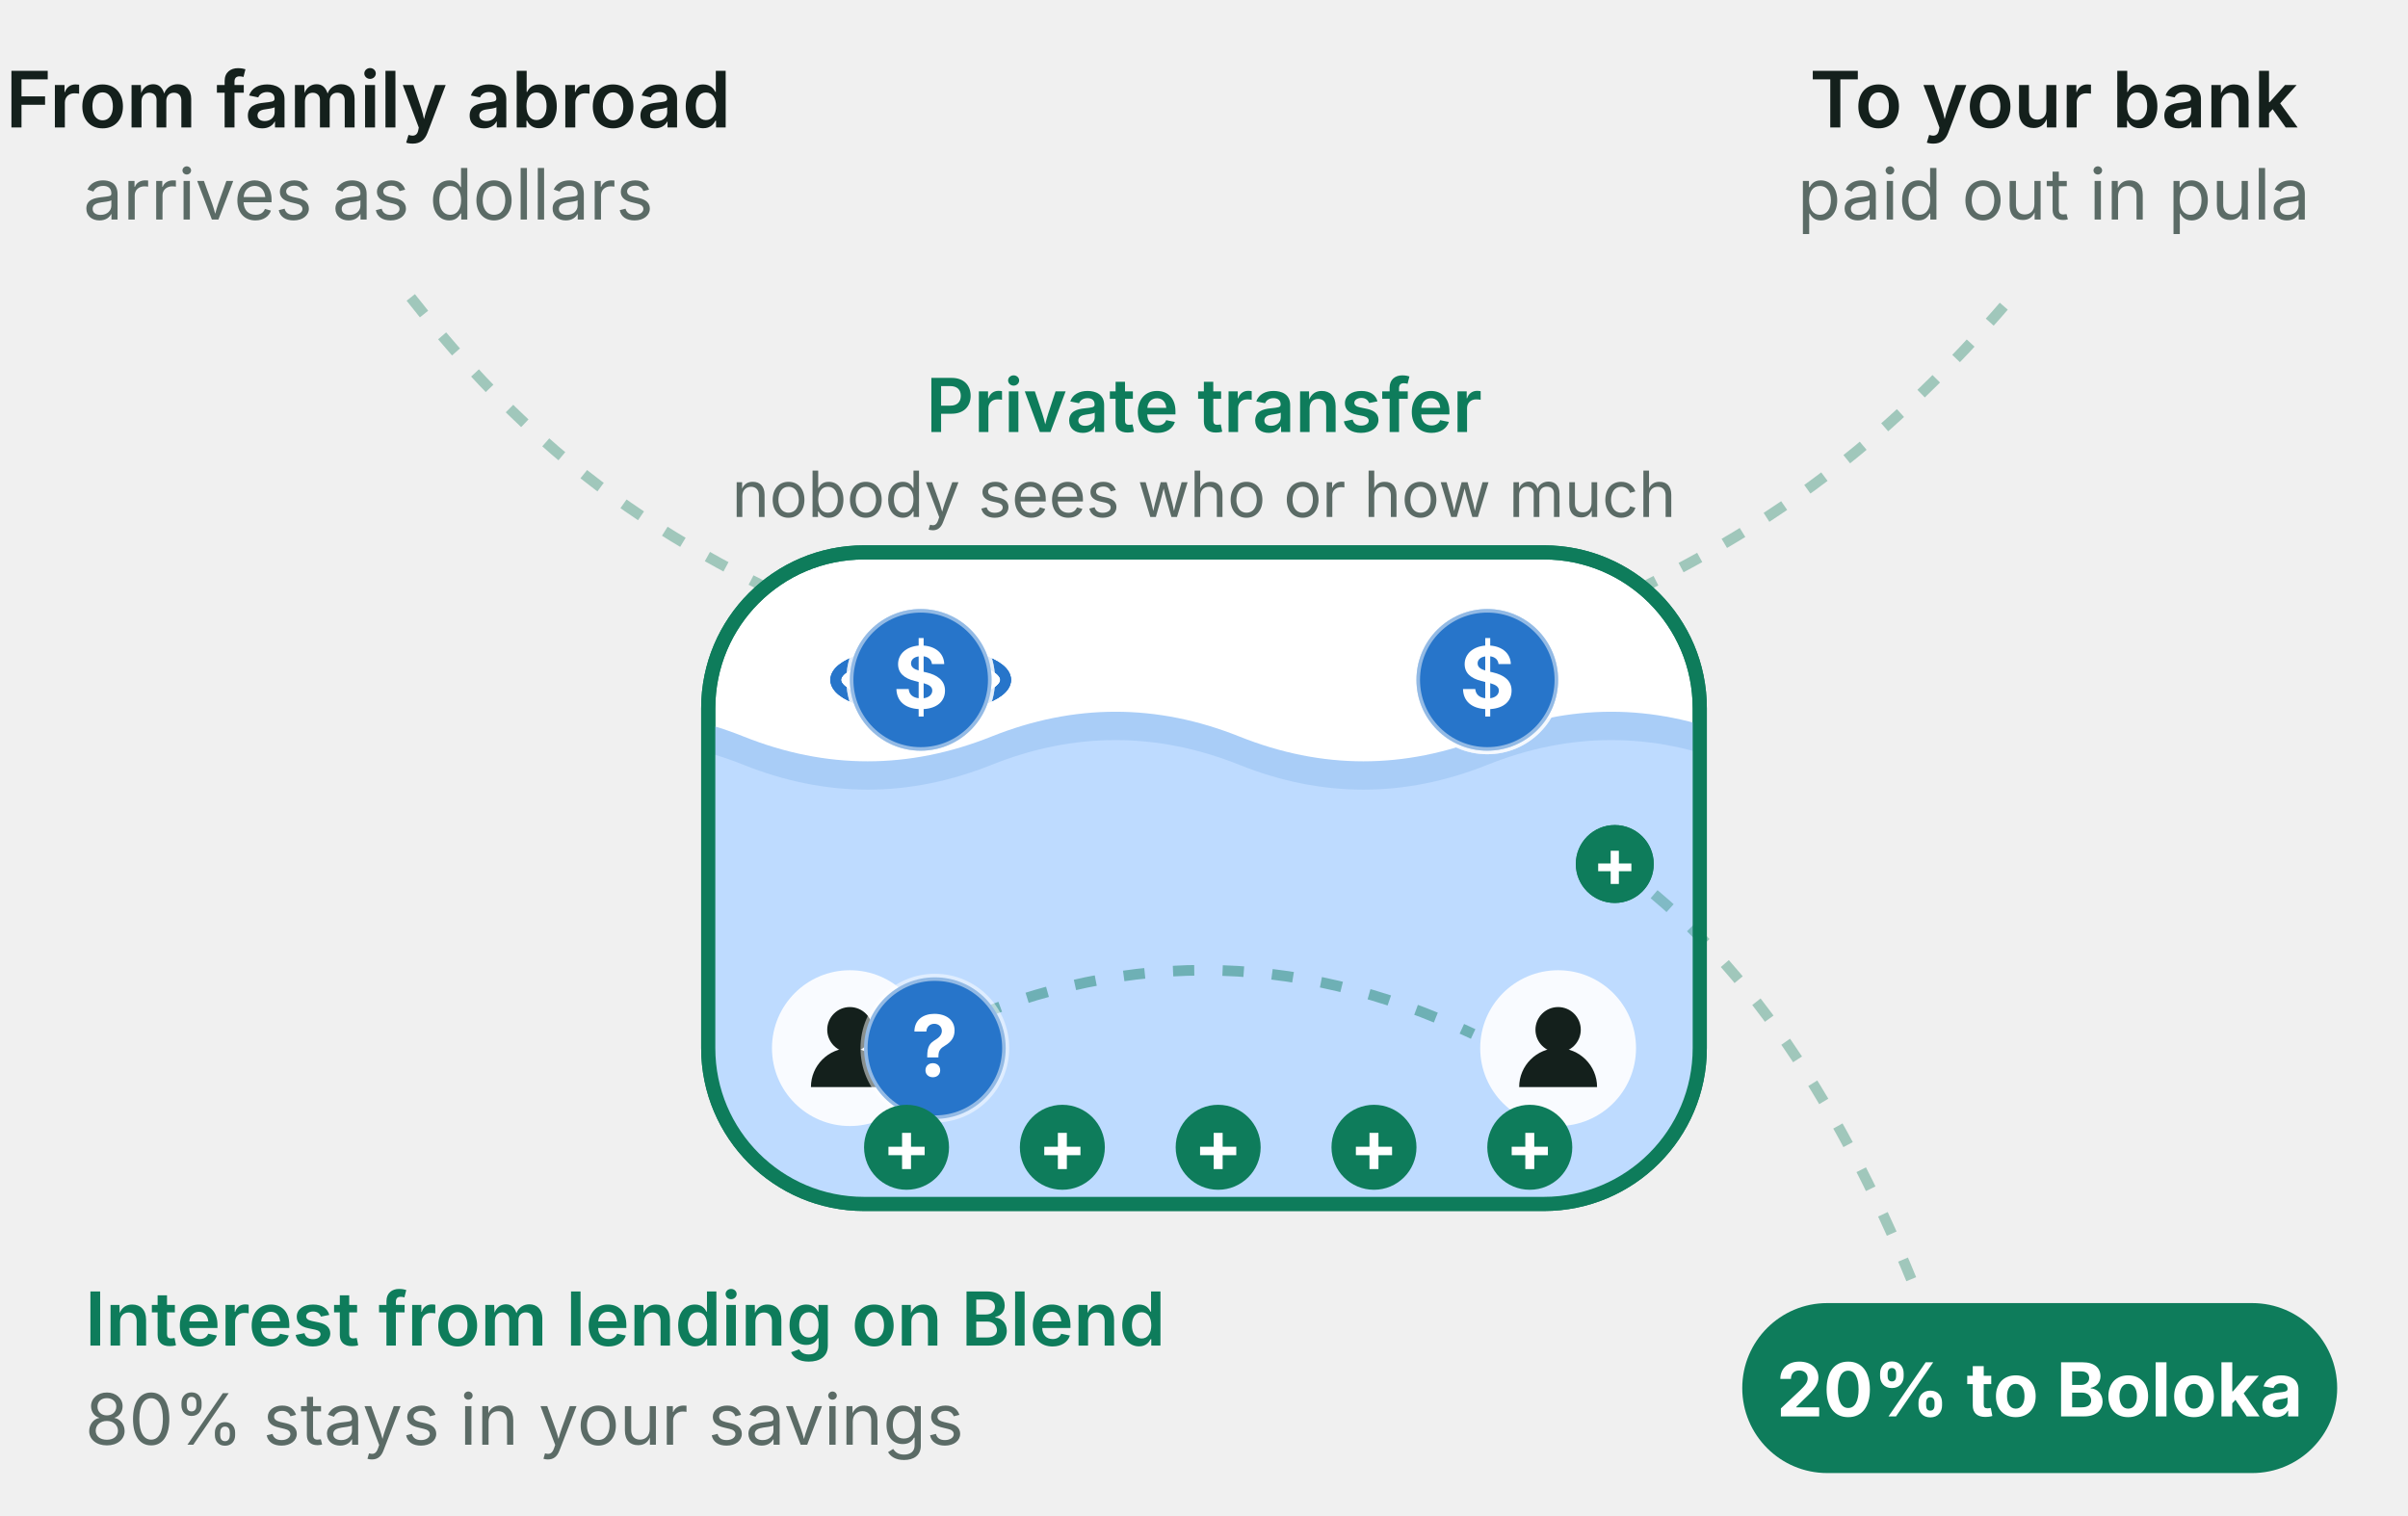
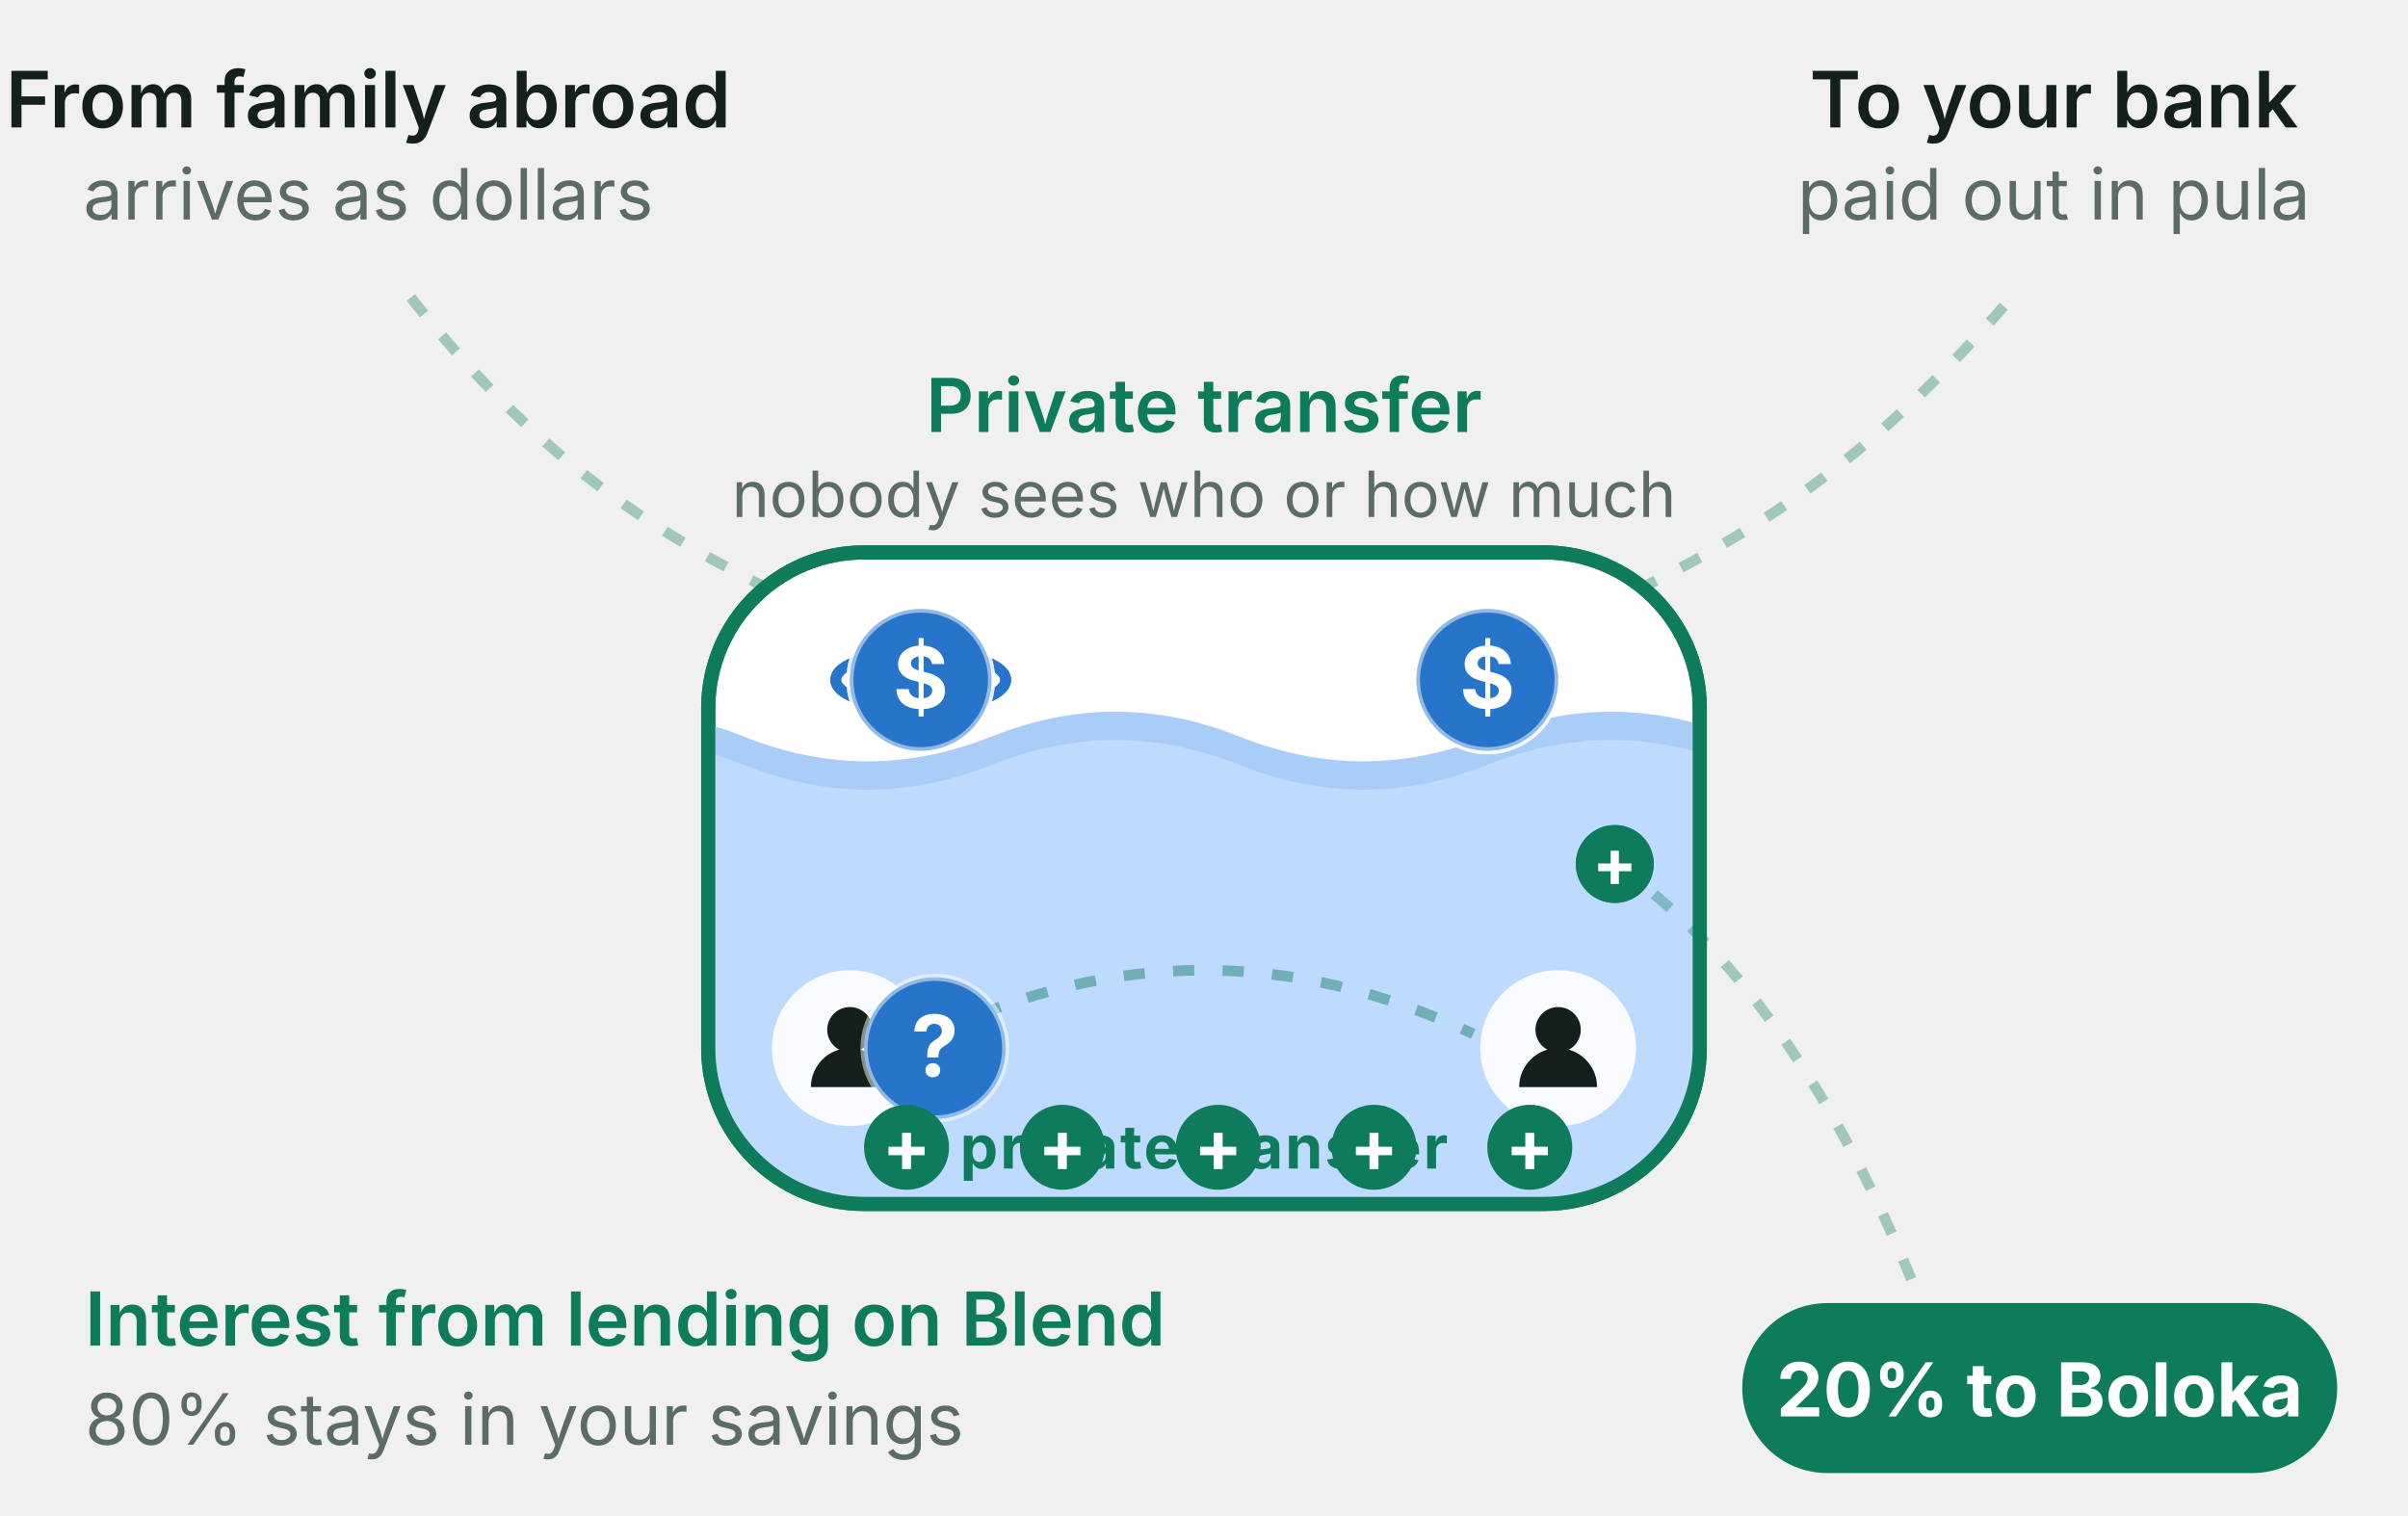
<svg xmlns="http://www.w3.org/2000/svg" class="help-anim" viewBox="0 0 340 214" role="img" aria-label="Dollars from family abroad flow into one shared pool, earn interest there (80% stays in the pool, 20% goes to Boloka), move privately between owners inside the pool, and flow out to the bank as pula">
  <style>
@keyframes help-in { 0% { transform: translate(-70px, -54px) scale(1); opacity: 0 } 12% { opacity: 1 } 78% { transform: translate(0, 0) scale(1); opacity: 1 } 100% { transform: translate(0, 8px) scale(.45); opacity: 0 } }
@keyframes help-splash { 0%, 74% { transform: scale(.2); opacity: 0 } 82% { opacity: .9 } 100% { transform: scale(1.8); opacity: 0 } }
@keyframes help-out { 0% { transform: translate(0, 6px) scale(.45); opacity: 0 } 18% { transform: translate(8px, -14px) scale(1); opacity: 1 } 88% { opacity: 1 } 100% { transform: translate(74px, -56px) scale(1); opacity: 0 } }
@keyframes help-wave { to { transform: translateX(-70px) } }
@keyframes help-rise { 0% { transform: translateY(0) scale(.6); opacity: 0 } 25% { opacity: 1; transform: translateY(-12px) scale(1) } 100% { transform: translateY(-46px) scale(1); opacity: 0 } }
@keyframes help-cut { 0% { transform: translate(0, 0); opacity: 0 } 15% { opacity: 1 } 85% { opacity: 1 } 100% { transform: translate(46px, 66px); opacity: 0 } }
@keyframes help-move { 0% { transform: translate(0, 0); opacity: 0 } 12% { opacity: 1; transform: translate(6px, -3px) } 50% { transform: translate(38px, -8px) } 84% { opacity: 1; transform: translate(70px, -3px) } 100% { transform: translate(76px, 0); opacity: 0 } }
@keyframes help-glow { 0%, 100% { opacity: .35 } 50% { opacity: .9 } }
.help-anim .coin-in { animation: help-in 2.7s ease-in infinite; transform-box: fill-box; transform-origin: center }
.help-anim .splash-in { animation: help-splash 2.7s ease-out infinite; transform-box: fill-box; transform-origin: center }
.help-anim .coin-out { animation: help-out 2.7s ease-out infinite; transform-box: fill-box; transform-origin: center }
.help-anim .wave { animation: help-wave 3.2s linear infinite }
.help-anim .wave.back { animation-duration: 4.6s; animation-direction: reverse }
.help-anim .bubble { animation: help-rise 3s ease-out infinite; transform-box: fill-box; transform-origin: center }
.help-anim .coin-cut { animation: help-cut 3.6s ease-in-out infinite; transform-box: fill-box; transform-origin: center }
.help-anim .coin-move { animation: help-move 4s ease-in-out infinite; transform-box: fill-box; transform-origin: center }
.help-anim .owner-glow { animation: help-glow 4s ease-in-out infinite; transform-box: fill-box; transform-origin: center }
@media (prefers-reduced-motion: reduce) { .help-anim * { animation: none !important } }
</style>
  <defs>
    <clipPath id="help-pool-clip">
      <rect x="100" y="78" width="140" height="92" rx="22" />
    </clipPath>
  </defs>
  <text x="52" y="18" text-anchor="middle" font-size="11" font-weight="600" fill="#14201C" font-family="Inter, system-ui, sans-serif">From family abroad</text>
  <text x="52" y="31" text-anchor="middle" font-size="10" fill="#5B6B66" font-family="Inter, system-ui, sans-serif">arrives as dollars</text>
  <text x="290" y="18" text-anchor="middle" font-size="11" font-weight="600" fill="#14201C" font-family="Inter, system-ui, sans-serif">To your bank</text>
  <text x="290" y="31" text-anchor="middle" font-size="10" fill="#5B6B66" font-family="Inter, system-ui, sans-serif">paid out in pula</text>
  <text x="170" y="61" text-anchor="middle" font-size="10.5" font-weight="600" fill="#0E7C5B" font-family="Inter, system-ui, sans-serif">Private transfer</text>
  <text x="170" y="73" text-anchor="middle" font-size="9" fill="#5B6B66" font-family="Inter, system-ui, sans-serif">nobody sees who or how much</text>
  <path d="M58 42 C 80 70, 100 80, 128 92" fill="none" stroke="#0E7C5B" stroke-opacity="0.35" stroke-width="1.5" stroke-dasharray="3 4" />
  <path d="M212 92 C 240 80, 260 70, 284 42" fill="none" stroke="#0E7C5B" stroke-opacity="0.35" stroke-width="1.5" stroke-dasharray="3 4" />
  <rect x="100" y="78" width="140" height="92" rx="22" fill="#FFFFFF" stroke="#0E7C5B" stroke-width="2" />
  <g clip-path="url(#help-pool-clip)">
    <g transform="translate(0 104)">
      <path class="wave back" d="M-70 0 q 17.5 -7 35 0 t 35 0 t 35 0 t 35 0 t 35 0 t 35 0 t 35 0 t 35 0 t 35 0 t 35 0 t 35 0 t 35 0 V 90 H -70 Z" fill="#A9CDF7" />
    </g>
    <g transform="translate(0 108)">
      <path class="wave" d="M-70 0 q 17.5 -7 35 0 t 35 0 t 35 0 t 35 0 t 35 0 t 35 0 t 35 0 t 35 0 t 35 0 t 35 0 t 35 0 t 35 0 V 90 H -70 Z" fill="#BFDCFF" fill-opacity="0.95" />
    </g>
    <path d="M132 146 Q 170 128 208 146" fill="none" stroke="#0E7C5B" stroke-opacity="0.45" stroke-width="1.5" stroke-dasharray="3 4" />
    <g transform="translate(120 148)">
      <circle class="owner-glow" r="11" fill="#FFFFFF" fill-opacity="0.9" style="animation-delay: 0s;" />
      <circle r="3.2" cy="-2.6" fill="#14201C" />
      <path d="M-5.5 5.5 a5.5 5.5 0 0 1 11 0 z" fill="#14201C" />
    </g>
    <g transform="translate(220 148)">
      <circle class="owner-glow" r="11" fill="#FFFFFF" fill-opacity="0.9" style="animation-delay: 2s;" />
      <circle r="3.2" cy="-2.6" fill="#14201C" />
      <path d="M-5.5 5.5 a5.5 5.5 0 0 1 11 0 z" fill="#14201C" />
    </g>
    <g transform="translate(132 148)">
      <g class="coin-move" style="animation-delay: 0.6s;">
        <circle r="10" fill="#2775CA" />
        <circle r="10" fill="none" stroke="#FFFFFF" stroke-opacity="0.5" stroke-width="1" />
        <text y="4" text-anchor="middle" font-size="12" font-weight="700" fill="#FFFFFF" font-family="Inter, system-ui, sans-serif">?</text>
      </g>
    </g>
+     <text x="170" y="165" text-anchor="middle" font-size="8.5" font-weight="700" fill="#0E7C5B" font-family="Inter, system-ui, sans-serif" letter-spacing="0.3">private transfer</text>
    <g transform="translate(128 162)">
      <g class="bubble" style="animation-delay: 0s;">
        <circle r="6" fill="#0E7C5B" />
        <text y="3.48" text-anchor="middle" font-size="10.2" font-weight="700" fill="#FFFFFF" font-family="Inter, system-ui, sans-serif">+</text>
      </g>
    </g>
    <g transform="translate(150 162)">
      <g class="bubble" style="animation-delay: 1.3s;">
        <circle r="6" fill="#0E7C5B" />
        <text y="3.48" text-anchor="middle" font-size="10.2" font-weight="700" fill="#FFFFFF" font-family="Inter, system-ui, sans-serif">+</text>
      </g>
    </g>
    <g transform="translate(172 162)">
      <g class="bubble" style="animation-delay: 0.6s;">
        <circle r="6" fill="#0E7C5B" />
        <text y="3.48" text-anchor="middle" font-size="10.2" font-weight="700" fill="#FFFFFF" font-family="Inter, system-ui, sans-serif">+</text>
      </g>
    </g>
    <g transform="translate(194 162)">
      <g class="bubble" style="animation-delay: 1.9s;">
        <circle r="6" fill="#0E7C5B" />
        <text y="3.48" text-anchor="middle" font-size="10.2" font-weight="700" fill="#FFFFFF" font-family="Inter, system-ui, sans-serif">+</text>
      </g>
    </g>
    <g transform="translate(216 162)">
      <g class="bubble" style="animation-delay: 2.4s;">
        <circle r="6" fill="#0E7C5B" />
        <text y="3.48" text-anchor="middle" font-size="10.2" font-weight="700" fill="#FFFFFF" font-family="Inter, system-ui, sans-serif">+</text>
      </g>
    </g>
  </g>
  <rect x="100" y="78" width="140" height="92" rx="22" fill="none" stroke="#0E7C5B" stroke-width="2" />
  <g transform="translate(130 96)">
    <ellipse class="splash-in" rx="12" ry="4" fill="none" stroke="#2775CA" stroke-width="1.5" style="animation-delay: 0s;" />
    <ellipse class="splash-in" rx="12" ry="4" fill="none" stroke="#2775CA" stroke-width="1.5" style="animation-delay: 0.9s;" />
    <ellipse class="splash-in" rx="12" ry="4" fill="none" stroke="#2775CA" stroke-width="1.5" style="animation-delay: 1.8s;" />
    <g class="coin-in" style="animation-delay: 0s;">
      <circle r="10" fill="#2775CA" />
      <circle r="10" fill="none" stroke="#FFFFFF" stroke-opacity="0.5" stroke-width="1" />
      <text y="4" text-anchor="middle" font-size="12" font-weight="700" fill="#FFFFFF" font-family="Inter, system-ui, sans-serif">$</text>
    </g>
    <g class="coin-in" style="animation-delay: 0.9s;">
      <circle r="10" fill="#2775CA" />
      <circle r="10" fill="none" stroke="#FFFFFF" stroke-opacity="0.5" stroke-width="1" />
      <text y="4" text-anchor="middle" font-size="12" font-weight="700" fill="#FFFFFF" font-family="Inter, system-ui, sans-serif">$</text>
    </g>
    <g class="coin-in" style="animation-delay: 1.8s;">
      <circle r="10" fill="#2775CA" />
      <circle r="10" fill="none" stroke="#FFFFFF" stroke-opacity="0.5" stroke-width="1" />
      <text y="4" text-anchor="middle" font-size="12" font-weight="700" fill="#FFFFFF" font-family="Inter, system-ui, sans-serif">$</text>
    </g>
  </g>
  <g transform="translate(210 96)">
    <g class="coin-out" style="animation-delay: 0.45s;">
      <circle r="10" fill="#2775CA" />
      <circle r="10" fill="none" stroke="#FFFFFF" stroke-opacity="0.5" stroke-width="1" />
      <text y="4" text-anchor="middle" font-size="12" font-weight="700" fill="#FFFFFF" font-family="Inter, system-ui, sans-serif">$</text>
    </g>
    <g class="coin-out" style="animation-delay: 1.35s;">
      <circle r="10" fill="#2775CA" />
      <circle r="10" fill="none" stroke="#FFFFFF" stroke-opacity="0.5" stroke-width="1" />
      <text y="4" text-anchor="middle" font-size="12" font-weight="700" fill="#FFFFFF" font-family="Inter, system-ui, sans-serif">$</text>
    </g>
    <g class="coin-out" style="animation-delay: 2.25s;">
      <circle r="10" fill="#2775CA" />
      <circle r="10" fill="none" stroke="#FFFFFF" stroke-opacity="0.5" stroke-width="1" />
      <text y="4" text-anchor="middle" font-size="12" font-weight="700" fill="#FFFFFF" font-family="Inter, system-ui, sans-serif">$</text>
    </g>
  </g>
  <text x="12" y="190" font-size="10.5" font-weight="600" fill="#0E7C5B" font-family="Inter, system-ui, sans-serif">Interest from lending on Blend</text>
  <text x="12" y="204" font-size="10" fill="#5B6B66" font-family="Inter, system-ui, sans-serif">80% stays in your savings</text>
  <path d="M228 122 C 248 136, 262 160, 272 186" fill="none" stroke="#0E7C5B" stroke-opacity="0.35" stroke-width="1.5" stroke-dasharray="3 4" />
  <g transform="translate(228 122)">
    <g class="coin-cut" style="animation-delay: 0s;">
      <circle r="5.5" fill="#0E7C5B" />
      <text y="3.19" text-anchor="middle" font-size="9.35" font-weight="700" fill="#FFFFFF" font-family="Inter, system-ui, sans-serif">+</text>
    </g>
    <g class="coin-cut" style="animation-delay: 1.8s;">
      <circle r="5.5" fill="#0E7C5B" />
      <text y="3.19" text-anchor="middle" font-size="9.35" font-weight="700" fill="#FFFFFF" font-family="Inter, system-ui, sans-serif">+</text>
    </g>
  </g>
  <g transform="translate(246 184)">
    <rect width="84" height="24" rx="12" fill="#0E7C5B" />
    <text x="42" y="16" text-anchor="middle" font-size="10.5" font-weight="700" fill="#FFFFFF" font-family="Inter, system-ui, sans-serif">20% to Boloka</text>
  </g>
</svg>
